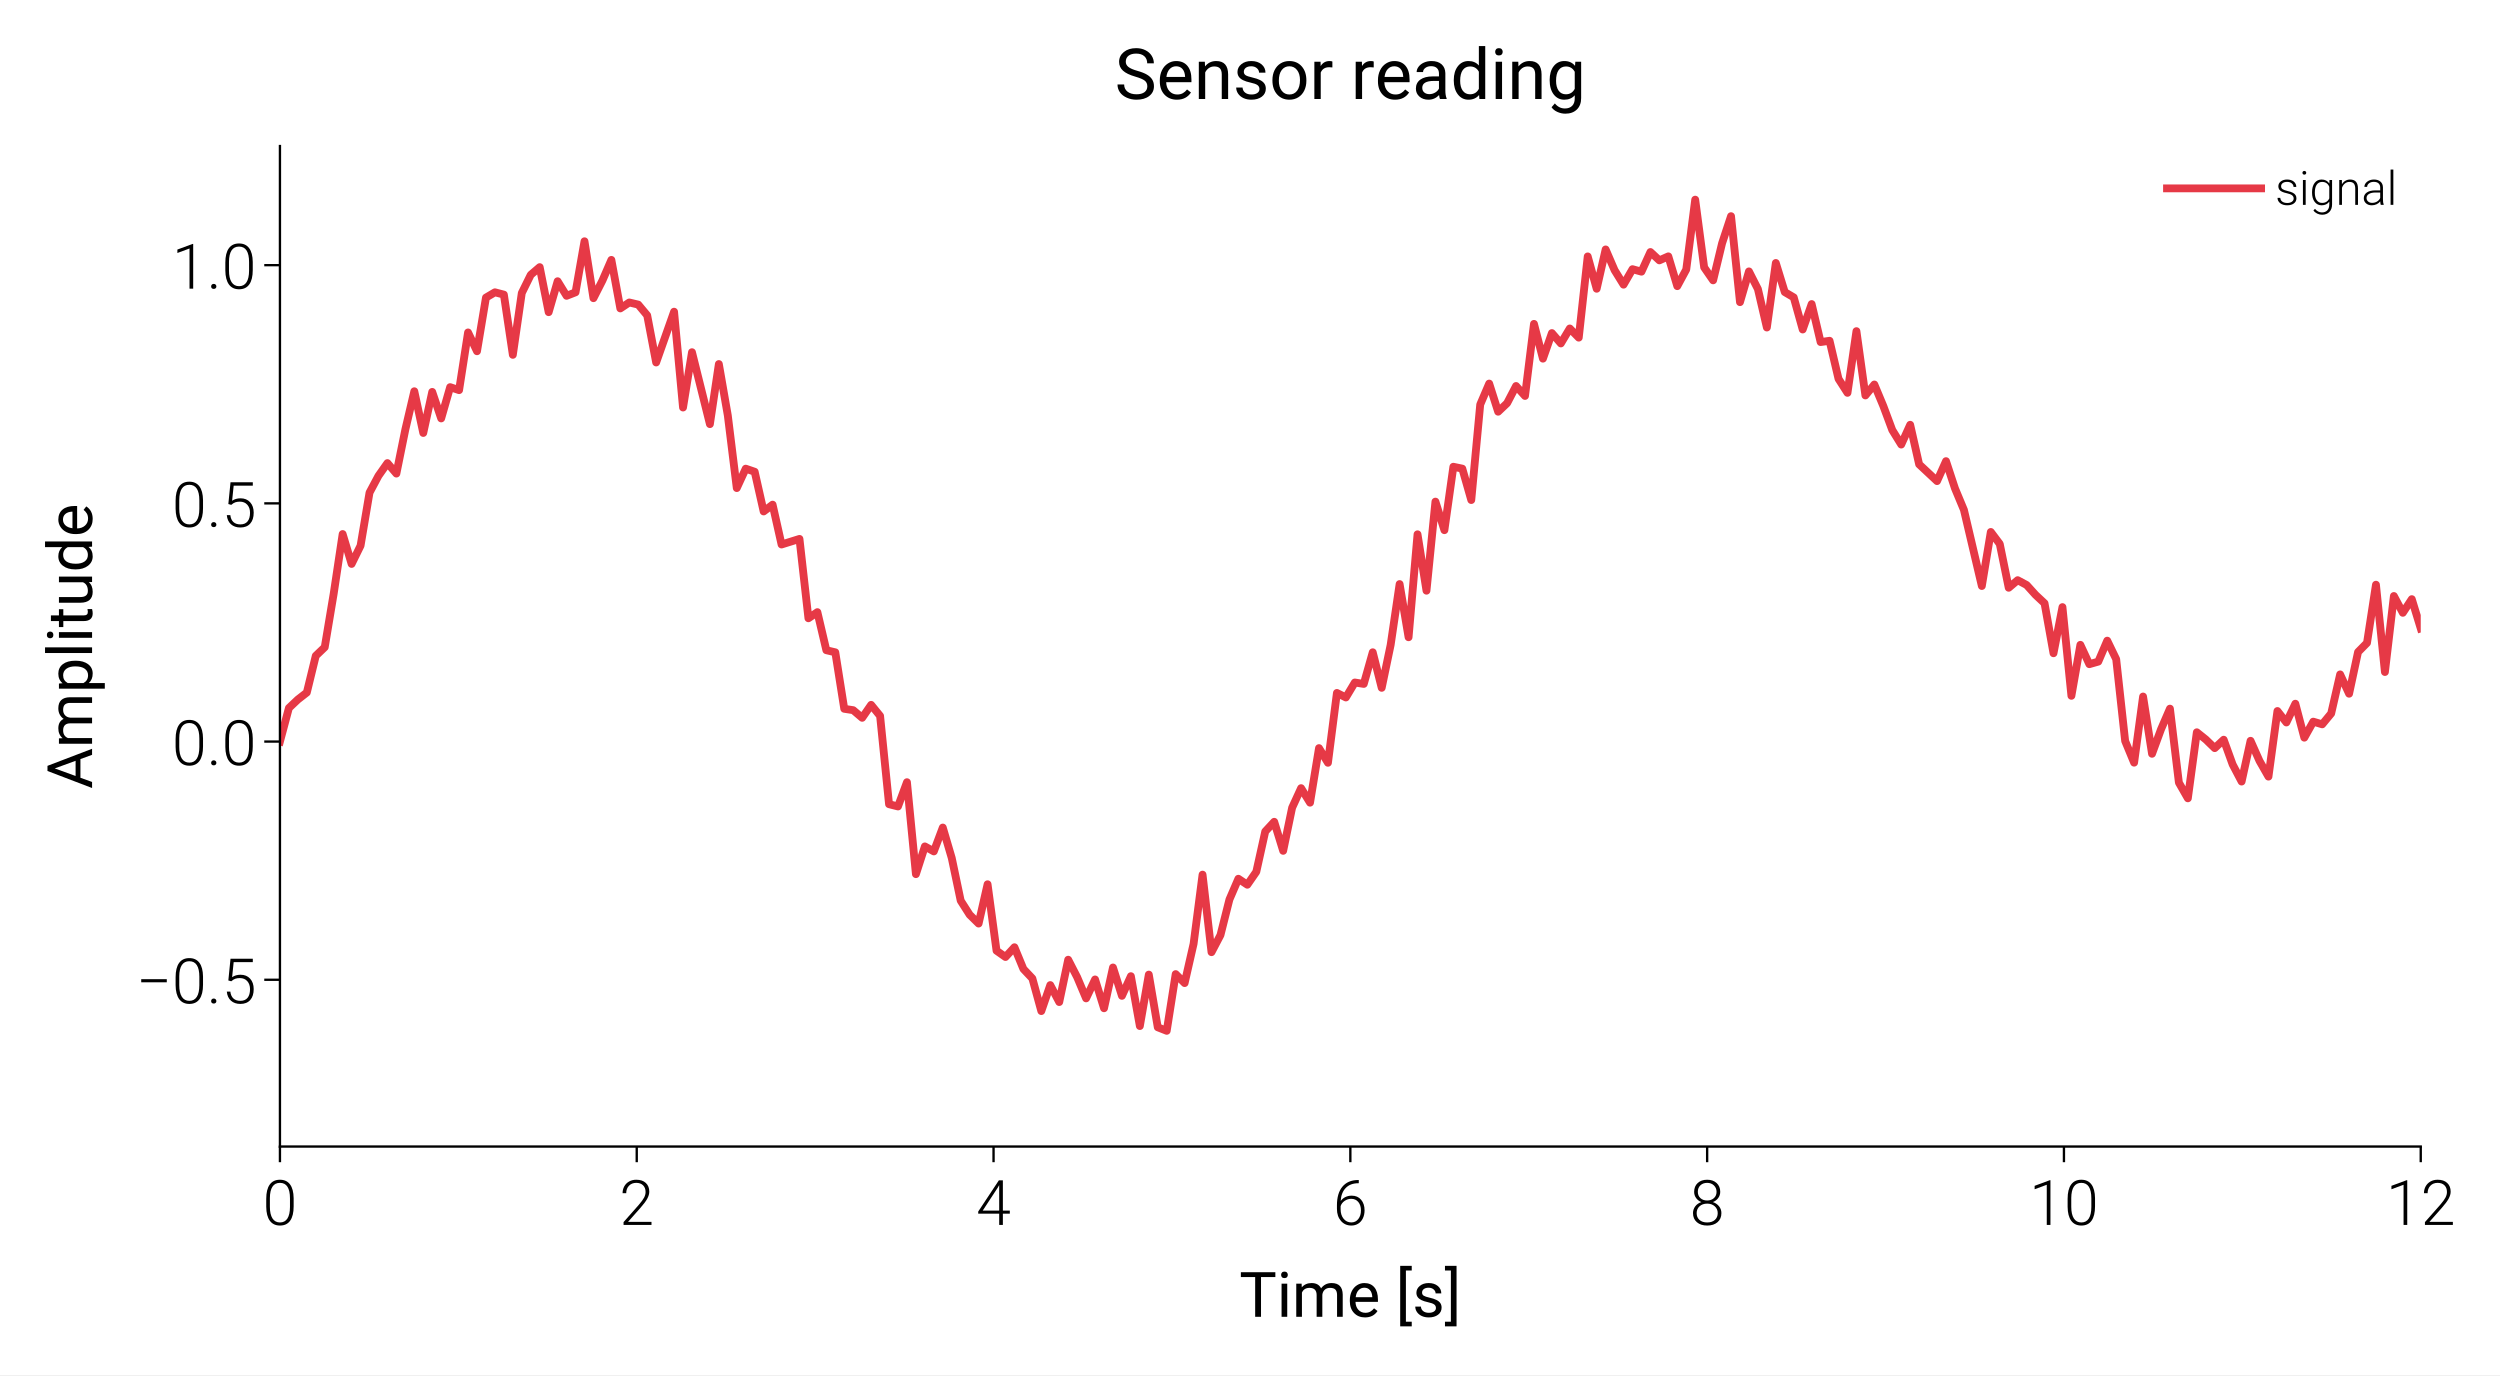
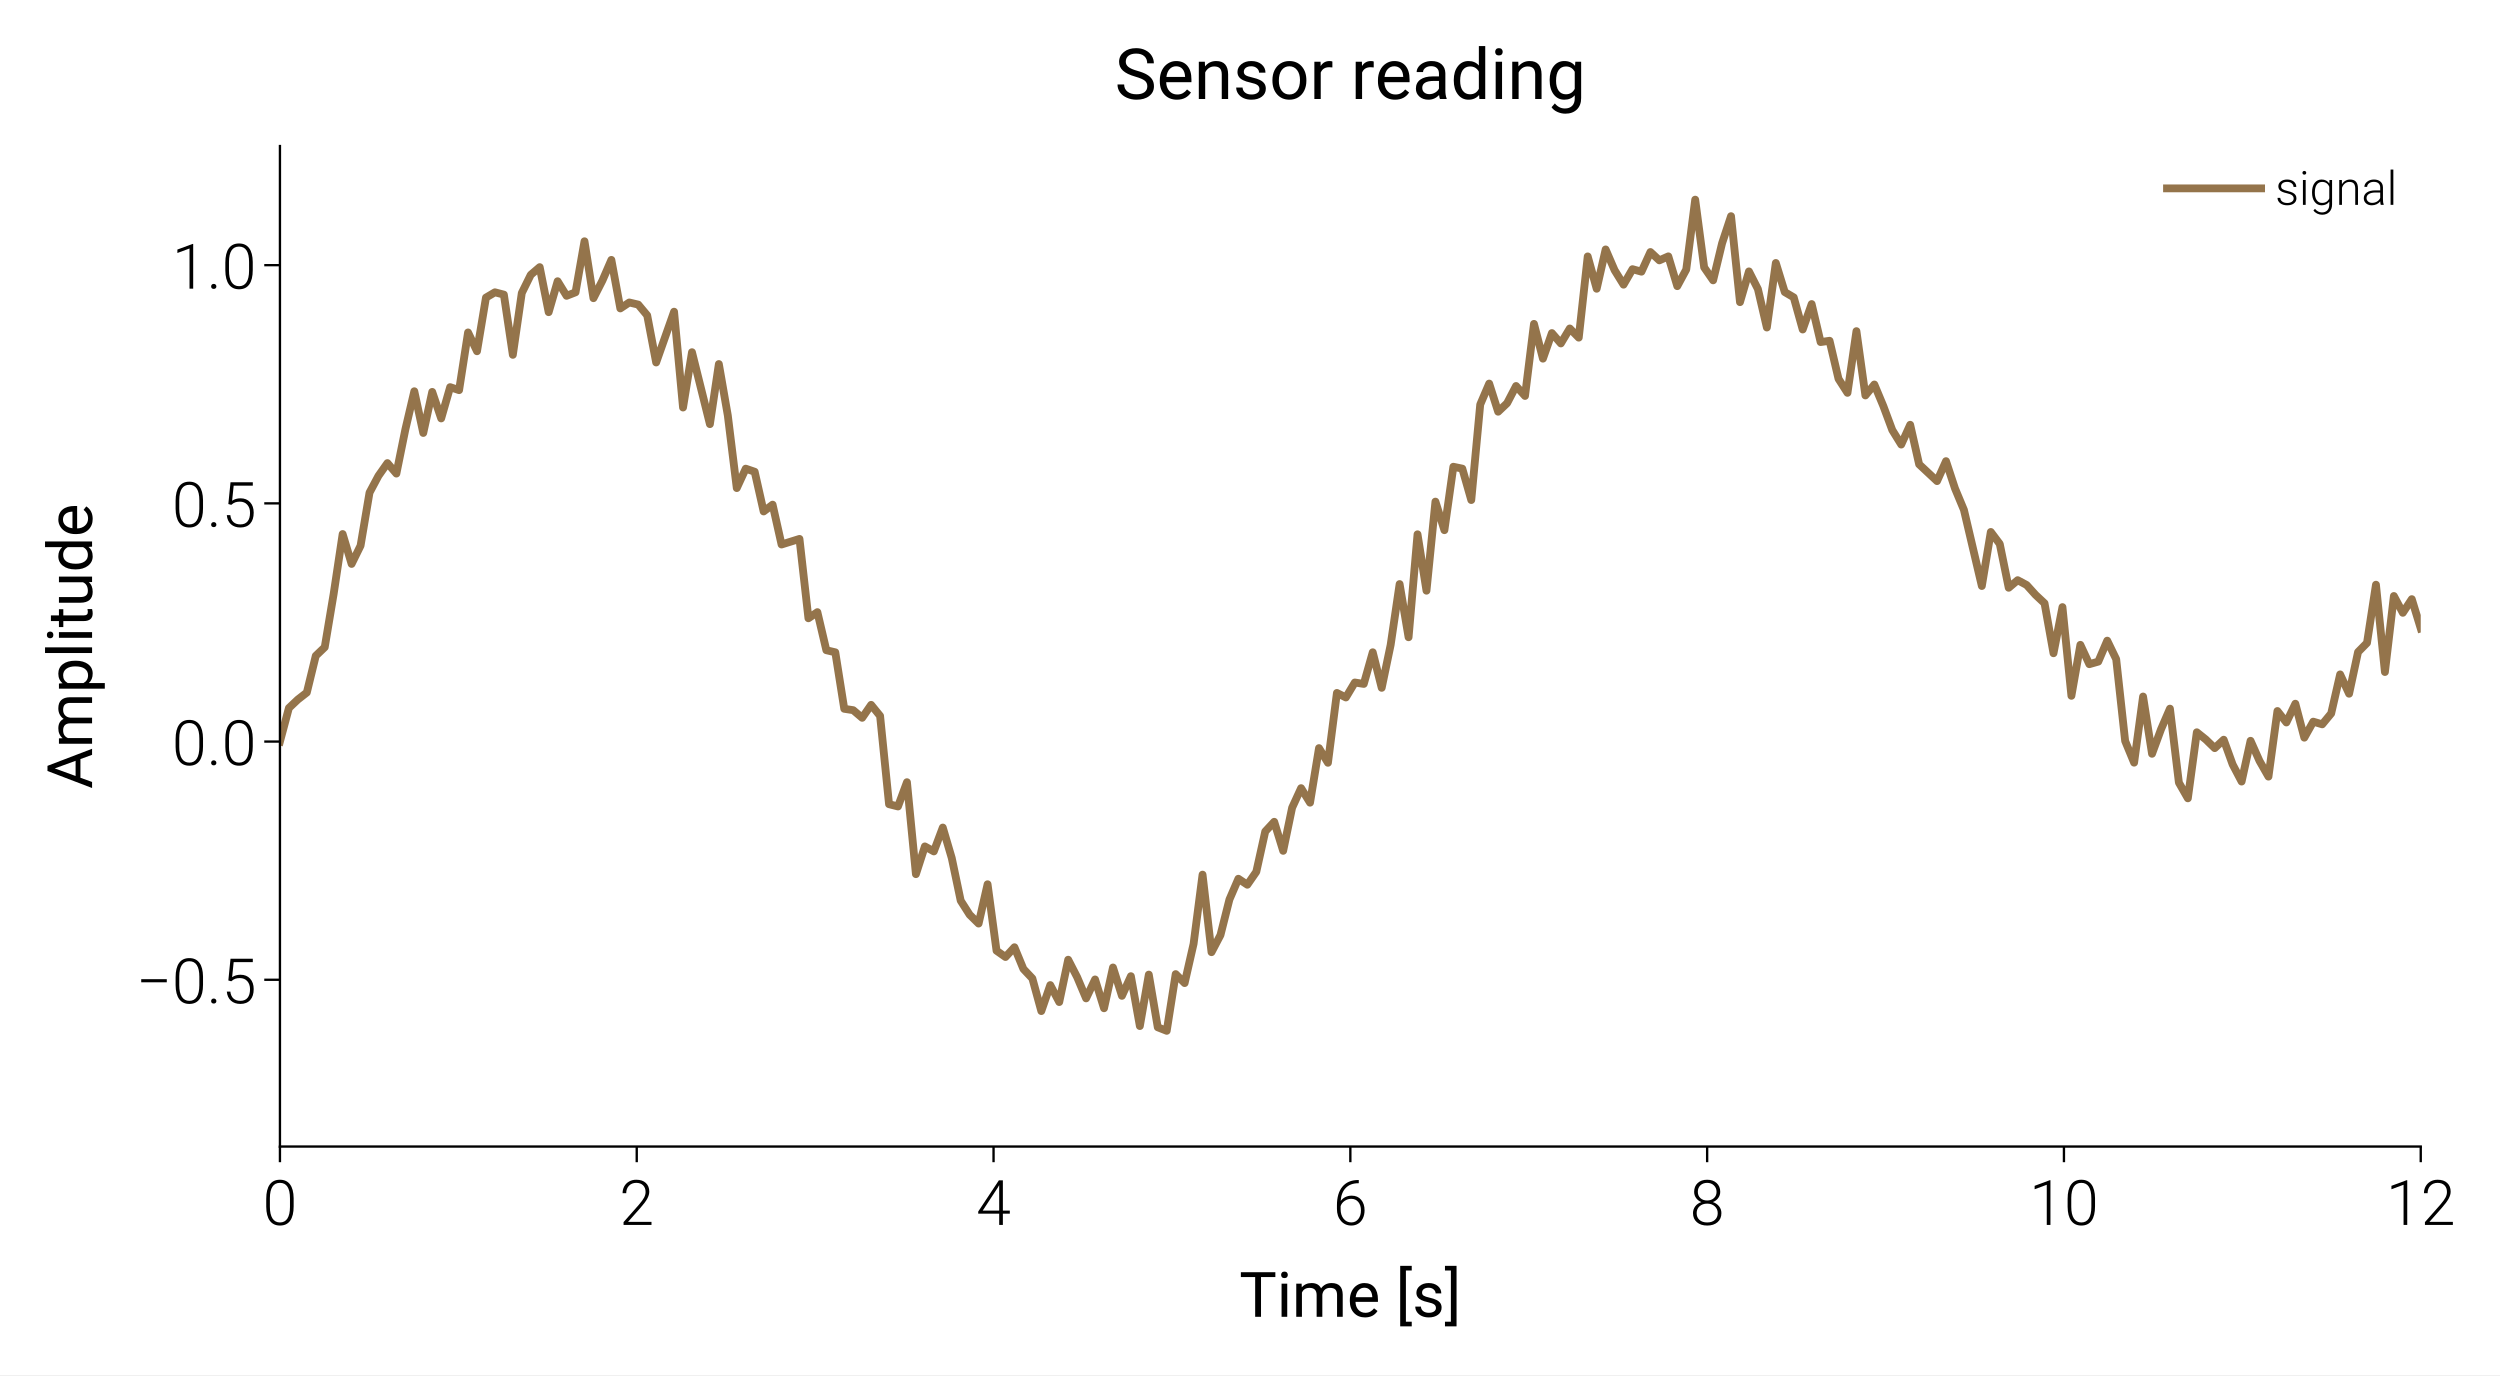
<svg xmlns="http://www.w3.org/2000/svg" xmlns:xlink="http://www.w3.org/1999/xlink" width="318.898pt" height="175.394pt" viewBox="0 0 318.898 175.394" version="1.1">
  <defs>
    <style type="text/css">*{stroke-linejoin: round; stroke-linecap: butt}</style>
  </defs>
  <g id="figure_1">
    <g id="patch_1">
      <path d="M 0 175.394  L 318.898 175.394  L 318.898 0  L 0 0  z " style="fill: #ffffff" />
    </g>
    <g id="axes_1">
      <g id="patch_2">
        <path d="M 35.709 146.252  L 308.788 146.252  L 308.788 18.629  L 35.709 18.629  z " style="fill: #ffffff" />
      </g>
      <g id="matplotlib.axis_1">
        <g id="xtick_1">
          <g id="line2d_1">
            <defs>
-               <path id="me53a6614b2" d="M 0 0  L 0 2  " style="stroke: #000000; stroke-width: 0.3" />
-             </defs>
-             <g>
-               <use xlink:href="#me53a6614b2" x="35.709" y="146.252" style="stroke: #000000; stroke-width: 0.3" />
+               <path id="m5784c0458e" d="M 0 0  L 0 2  " style="stroke: #000000; stroke-width: 0.3" />
+             </defs>
+             <g>
+               <use xlink:href="#m5784c0458e" x="35.709" y="146.252" style="stroke: #000000; stroke-width: 0.3" />
            </g>
          </g>
          <g id="text_1">
            <g transform="translate(33.49242 156.2519) scale(0.08 -0.08)">
              <defs>
                <path id="Roboto-Light-30" d="M 3172 1897  Q 3172 934 2819 435  Q 2466 -63 1778 -63  Q 1103 -63 743 426  Q 384 916 375 1850  L 375 2666  Q 375 3625 731 4119  Q 1088 4613 1772 4613  Q 2447 4613 2803 4136  Q 3159 3659 3172 2731  L 3172 1897  z M 2797 2713  Q 2797 3494 2542 3894  Q 2288 4294 1772 4294  Q 1266 4294 1009 3903  Q 753 3513 747 2750  L 747 1856  Q 747 1078 1011 665  Q 1275 253 1778 253  Q 2278 253 2536 656  Q 2794 1059 2797 1838  L 2797 2713  z " transform="scale(0.015625)" />
              </defs>
              <use xlink:href="#Roboto-Light-30" />
            </g>
          </g>
        </g>
        <g id="xtick_2">
          <g id="line2d_2">
            <g>
-               <use xlink:href="#me53a6614b2" x="81.222" y="146.252" style="stroke: #000000; stroke-width: 0.3" />
+               <use xlink:href="#m5784c0458e" x="81.222" y="146.252" style="stroke: #000000; stroke-width: 0.3" />
            </g>
          </g>
          <g id="text_2">
            <g transform="translate(79.00559 156.2519) scale(0.08 -0.08)">
              <defs>
                <path id="Roboto-Light-32" d="M 3278 0  L 428 0  L 428 288  L 1988 2056  Q 2375 2503 2525 2793  Q 2675 3084 2675 3359  Q 2675 3791 2422 4042  Q 2169 4294 1725 4294  Q 1266 4294 983 4000  Q 700 3706 700 3238  L 328 3238  Q 328 3622 501 3937  Q 675 4253 995 4433  Q 1316 4613 1725 4613  Q 2350 4613 2701 4284  Q 3053 3956 3053 3391  Q 3053 3072 2854 2694  Q 2656 2316 2156 1750  L 888 316  L 3278 316  L 3278 0  z " transform="scale(0.015625)" />
              </defs>
              <use xlink:href="#Roboto-Light-32" />
            </g>
          </g>
        </g>
        <g id="xtick_3">
          <g id="line2d_3">
            <g>
-               <use xlink:href="#me53a6614b2" x="126.736" y="146.252" style="stroke: #000000; stroke-width: 0.3" />
+               <use xlink:href="#m5784c0458e" x="126.736" y="146.252" style="stroke: #000000; stroke-width: 0.3" />
            </g>
          </g>
          <g id="text_3">
            <g transform="translate(124.5188 156.2519) scale(0.08 -0.08)">
              <defs>
                <path id="Roboto-Light-34" d="M 2725 1466  L 3434 1466  L 3434 1150  L 2725 1150  L 2725 0  L 2350 0  L 2350 1150  L 209 1150  L 209 1363  L 2316 4550  L 2725 4550  L 2725 1466  z M 669 1466  L 2350 1466  L 2350 4066  L 2184 3778  L 669 1466  z " transform="scale(0.015625)" />
              </defs>
              <use xlink:href="#Roboto-Light-34" />
            </g>
          </g>
        </g>
        <g id="xtick_4">
          <g id="line2d_4">
            <g>
-               <use xlink:href="#me53a6614b2" x="172.249" y="146.252" style="stroke: #000000; stroke-width: 0.3" />
+               <use xlink:href="#m5784c0458e" x="172.249" y="146.252" style="stroke: #000000; stroke-width: 0.3" />
            </g>
          </g>
          <g id="text_4">
            <g transform="translate(170.0319 156.2519) scale(0.08 -0.08)">
              <defs>
                <path id="Roboto-Light-36" d="M 2634 4584  L 2634 4256  L 2591 4256  Q 1775 4256 1306 3776  Q 838 3297 788 2444  Q 975 2703 1265 2845  Q 1556 2988 1916 2988  Q 2516 2988 2870 2573  Q 3225 2159 3225 1491  Q 3225 1047 3059 690  Q 2894 334 2584 135  Q 2275 -63 1878 -63  Q 1225 -63 815 410  Q 406 884 406 1634  L 406 2009  Q 406 3231 962 3901  Q 1519 4572 2541 4584  L 2634 4584  z M 1856 2666  Q 1500 2666 1192 2455  Q 884 2244 781 1919  L 781 1600  Q 781 1006 1086 631  Q 1391 256 1878 256  Q 2316 256 2586 603  Q 2856 950 2856 1478  Q 2856 2016 2586 2341  Q 2316 2666 1856 2666  z " transform="scale(0.015625)" />
              </defs>
              <use xlink:href="#Roboto-Light-36" />
            </g>
          </g>
        </g>
        <g id="xtick_5">
          <g id="line2d_5">
            <g>
-               <use xlink:href="#me53a6614b2" x="217.762" y="146.252" style="stroke: #000000; stroke-width: 0.3" />
+               <use xlink:href="#m5784c0458e" x="217.762" y="146.252" style="stroke: #000000; stroke-width: 0.3" />
            </g>
          </g>
          <g id="text_5">
            <g transform="translate(215.5451 156.2519) scale(0.08 -0.08)">
              <defs>
                <path id="Roboto-Light-38" d="M 3109 3378  Q 3109 3025 2903 2745  Q 2697 2466 2359 2334  Q 2753 2200 2990 1900  Q 3228 1600 3228 1206  Q 3228 622 2831 279  Q 2434 -63 1781 -63  Q 1122 -63 726 278  Q 331 619 331 1206  Q 331 1594 559 1897  Q 788 2200 1184 2334  Q 847 2466 647 2745  Q 447 3025 447 3378  Q 447 3944 811 4278  Q 1175 4613 1775 4613  Q 2375 4613 2742 4275  Q 3109 3938 3109 3378  z M 2853 1203  Q 2853 1628 2550 1901  Q 2247 2175 1775 2175  Q 1303 2175 1003 1906  Q 703 1638 703 1203  Q 703 769 993 511  Q 1284 253 1781 253  Q 2266 253 2559 509  Q 2853 766 2853 1203  z M 2734 3381  Q 2734 3772 2464 4033  Q 2194 4294 1775 4294  Q 1350 4294 1086 4042  Q 822 3791 822 3381  Q 822 2981 1086 2737  Q 1350 2494 1778 2494  Q 2200 2494 2467 2739  Q 2734 2984 2734 3381  z " transform="scale(0.015625)" />
              </defs>
              <use xlink:href="#Roboto-Light-38" />
            </g>
          </g>
        </g>
        <g id="xtick_6">
          <g id="line2d_6">
            <g>
-               <use xlink:href="#me53a6614b2" x="263.275" y="146.252" style="stroke: #000000; stroke-width: 0.3" />
+               <use xlink:href="#m5784c0458e" x="263.275" y="146.252" style="stroke: #000000; stroke-width: 0.3" />
            </g>
          </g>
          <g id="text_6">
            <g transform="translate(258.8414 156.2519) scale(0.08 -0.08)">
              <defs>
                <path id="Roboto-Light-31" d="M 2169 0  L 1794 0  L 1794 4100  L 556 3641  L 556 3991  L 2106 4566  L 2169 4566  L 2169 0  z " transform="scale(0.015625)" />
              </defs>
              <use xlink:href="#Roboto-Light-31" />
              <use xlink:href="#Roboto-Light-30" transform="translate(55.41992 0)" />
            </g>
          </g>
        </g>
        <g id="xtick_7">
          <g id="line2d_7">
            <g>
-               <use xlink:href="#me53a6614b2" x="308.788" y="146.252" style="stroke: #000000; stroke-width: 0.3" />
+               <use xlink:href="#m5784c0458e" x="308.788" y="146.252" style="stroke: #000000; stroke-width: 0.3" />
            </g>
          </g>
          <g id="text_7">
            <g transform="translate(304.3546 156.2519) scale(0.08 -0.08)">
              <use xlink:href="#Roboto-Light-31" />
              <use xlink:href="#Roboto-Light-32" transform="translate(55.41992 0)" />
            </g>
          </g>
        </g>
        <g id="text_8">
          <g transform="translate(158.0926 167.9707) scale(0.08 -0.08)">
            <defs>
              <path id="Roboto-Regular-54" d="M 3672 4056  L 2209 4056  L 2209 0  L 1613 0  L 1613 4056  L 153 4056  L 153 4550  L 3672 4550  L 3672 4056  z " transform="scale(0.015625)" />
              <path id="Roboto-Regular-69" d="M 1066 0  L 488 0  L 488 3381  L 1066 3381  L 1066 0  z M 441 4278  Q 441 4419 527 4516  Q 613 4613 781 4613  Q 950 4613 1037 4516  Q 1125 4419 1125 4278  Q 1125 4138 1037 4044  Q 950 3950 781 3950  Q 613 3950 527 4044  Q 441 4138 441 4278  z " transform="scale(0.015625)" />
              <path id="Roboto-Regular-6d" d="M 981 3381  L 997 3006  Q 1369 3444 2000 3444  Q 2709 3444 2966 2900  Q 3134 3144 3404 3294  Q 3675 3444 4044 3444  Q 5156 3444 5175 2266  L 5175 0  L 4597 0  L 4597 2231  Q 4597 2594 4431 2773  Q 4266 2953 3875 2953  Q 3553 2953 3340 2761  Q 3128 2569 3094 2244  L 3094 0  L 2513 0  L 2513 2216  Q 2513 2953 1791 2953  Q 1222 2953 1013 2469  L 1013 0  L 434 0  L 434 3381  L 981 3381  z " transform="scale(0.015625)" />
              <path id="Roboto-Regular-65" d="M 1841 -63  Q 1153 -63 722 389  Q 291 841 291 1597  L 291 1703  Q 291 2206 483 2601  Q 675 2997 1020 3220  Q 1366 3444 1769 3444  Q 2428 3444 2793 3009  Q 3159 2575 3159 1766  L 3159 1525  L 869 1525  Q 881 1025 1161 717  Q 1441 409 1872 409  Q 2178 409 2390 534  Q 2603 659 2763 866  L 3116 591  Q 2691 -63 1841 -63  z M 1769 2969  Q 1419 2969 1181 2714  Q 944 2459 888 2000  L 2581 2000  L 2581 2044  Q 2556 2484 2343 2726  Q 2131 2969 1769 2969  z " transform="scale(0.015625)" />
              <path id="Roboto-Regular-20" transform="scale(0.015625)" />
              <path id="Roboto-Regular-5b" d="M 1634 4725  L 1038 4725  L 1038 -500  L 1634 -500  L 1634 -975  L 456 -975  L 456 5200  L 1634 5200  L 1634 4725  z " transform="scale(0.015625)" />
              <path id="Roboto-Regular-73" d="M 2406 897  Q 2406 1131 2229 1261  Q 2053 1391 1614 1484  Q 1175 1578 917 1709  Q 659 1841 536 2022  Q 413 2203 413 2453  Q 413 2869 764 3156  Q 1116 3444 1663 3444  Q 2238 3444 2595 3147  Q 2953 2850 2953 2388  L 2372 2388  Q 2372 2625 2170 2797  Q 1969 2969 1663 2969  Q 1347 2969 1169 2831  Q 991 2694 991 2472  Q 991 2263 1156 2156  Q 1322 2050 1755 1953  Q 2188 1856 2456 1722  Q 2725 1588 2854 1398  Q 2984 1209 2984 938  Q 2984 484 2621 210  Q 2259 -63 1681 -63  Q 1275 -63 962 81  Q 650 225 473 483  Q 297 741 297 1041  L 875 1041  Q 891 750 1108 579  Q 1325 409 1681 409  Q 2009 409 2207 542  Q 2406 675 2406 897  z " transform="scale(0.015625)" />
              <path id="Roboto-Regular-5d" d="M 28 5200  L 1209 5200  L 1209 -975  L 28 -975  L 28 -500  L 631 -500  L 631 4725  L 28 4725  L 28 5200  z " transform="scale(0.015625)" />
            </defs>
            <use xlink:href="#Roboto-Regular-54" />
            <use xlink:href="#Roboto-Regular-69" transform="translate(59.66797 0)" />
            <use xlink:href="#Roboto-Regular-6d" transform="translate(83.93555 0)" />
            <use xlink:href="#Roboto-Regular-65" transform="translate(171.582 0)" />
            <use xlink:href="#Roboto-Regular-20" transform="translate(224.5605 0)" />
            <use xlink:href="#Roboto-Regular-5b" transform="translate(249.3164 0)" />
            <use xlink:href="#Roboto-Regular-73" transform="translate(275.8301 0)" />
            <use xlink:href="#Roboto-Regular-5d" transform="translate(327.3926 0)" />
          </g>
        </g>
      </g>
      <g id="matplotlib.axis_2">
        <g id="ytick_1">
          <g id="line2d_8">
            <defs>
-               <path id="m904aa512b8" d="M 0 0  L -2 0  " style="stroke: #000000; stroke-width: 0.3" />
-             </defs>
-             <g>
-               <use xlink:href="#m904aa512b8" x="35.709" y="124.981" style="stroke: #000000; stroke-width: 0.3" />
+               <path id="me6f16e4cb8" d="M 0 0  L -2 0  " style="stroke: #000000; stroke-width: 0.3" />
+             </defs>
+             <g>
+               <use xlink:href="#me6f16e4cb8" x="35.709" y="124.981" style="stroke: #000000; stroke-width: 0.3" />
            </g>
          </g>
          <g id="text_9">
            <g transform="translate(17.36929 127.9815) scale(0.08 -0.08)">
              <defs>
                <path id="Roboto-Light-2212" d="M 3125 2144  L 516 2144  L 516 2463  L 3125 2463  L 3125 2144  z " transform="scale(0.015625)" />
                <path id="Roboto-Light-2e" d="M 453 225  Q 453 334 523 411  Q 594 488 719 488  Q 844 488 916 411  Q 988 334 988 225  Q 988 116 916 45  Q 844 -25 719 -25  Q 594 -25 523 45  Q 453 116 453 225  z " transform="scale(0.015625)" />
                <path id="Roboto-Light-35" d="M 681 2331  L 903 4550  L 3178 4550  L 3178 4203  L 1225 4203  L 1066 2666  Q 1431 2916 1922 2916  Q 2538 2916 2903 2516  Q 3269 2116 3269 1450  Q 3269 731 2912 334  Q 2556 -63 1909 -63  Q 1316 -63 947 268  Q 578 600 525 1197  L 884 1197  Q 938 731 1200 492  Q 1463 253 1909 253  Q 2397 253 2645 562  Q 2894 872 2894 1444  Q 2894 1944 2616 2259  Q 2338 2575 1856 2575  Q 1591 2575 1394 2508  Q 1197 2441 978 2247  L 681 2331  z " transform="scale(0.015625)" />
              </defs>
              <use xlink:href="#Roboto-Light-2212" />
              <use xlink:href="#Roboto-Light-30" transform="translate(57.03125 0)" />
              <use xlink:href="#Roboto-Light-2e" transform="translate(112.4512 0)" />
              <use xlink:href="#Roboto-Light-35" transform="translate(136.3281 0)" />
            </g>
          </g>
        </g>
        <g id="ytick_2">
          <g id="line2d_9">
            <g>
-               <use xlink:href="#m904aa512b8" x="35.709" y="94.595" style="stroke: #000000; stroke-width: 0.3" />
+               <use xlink:href="#me6f16e4cb8" x="35.709" y="94.595" style="stroke: #000000; stroke-width: 0.3" />
            </g>
          </g>
          <g id="text_10">
            <g transform="translate(21.93179 97.59513) scale(0.08 -0.08)">
              <use xlink:href="#Roboto-Light-30" />
              <use xlink:href="#Roboto-Light-2e" transform="translate(55.41992 0)" />
              <use xlink:href="#Roboto-Light-30" transform="translate(79.29688 0)" />
            </g>
          </g>
        </g>
        <g id="ytick_3">
          <g id="line2d_10">
            <g>
-               <use xlink:href="#m904aa512b8" x="35.709" y="64.209" style="stroke: #000000; stroke-width: 0.3" />
+               <use xlink:href="#me6f16e4cb8" x="35.709" y="64.209" style="stroke: #000000; stroke-width: 0.3" />
            </g>
          </g>
          <g id="text_11">
            <g transform="translate(21.93179 67.2088) scale(0.08 -0.08)">
              <use xlink:href="#Roboto-Light-30" />
              <use xlink:href="#Roboto-Light-2e" transform="translate(55.41992 0)" />
              <use xlink:href="#Roboto-Light-35" transform="translate(79.29688 0)" />
            </g>
          </g>
        </g>
        <g id="ytick_4">
          <g id="line2d_11">
            <g>
-               <use xlink:href="#m904aa512b8" x="35.709" y="33.822" style="stroke: #000000; stroke-width: 0.3" />
+               <use xlink:href="#me6f16e4cb8" x="35.709" y="33.822" style="stroke: #000000; stroke-width: 0.3" />
            </g>
          </g>
          <g id="text_12">
            <g transform="translate(21.93179 36.82246) scale(0.08 -0.08)">
              <use xlink:href="#Roboto-Light-31" />
              <use xlink:href="#Roboto-Light-2e" transform="translate(55.41992 0)" />
              <use xlink:href="#Roboto-Light-30" transform="translate(79.29688 0)" />
            </g>
          </g>
        </g>
        <g id="text_13">
          <g transform="translate(11.74429 100.6281) rotate(-90) scale(0.08 -0.08)">
            <defs>
              <path id="Roboto-Regular-41" d="M 3041 1188  L 1134 1188  L 706 0  L 88 0  L 1825 4550  L 2350 4550  L 4091 0  L 3475 0  L 3041 1188  z M 1316 1681  L 2863 1681  L 2088 3809  L 1316 1681  z " transform="scale(0.015625)" />
              <path id="Roboto-Regular-70" d="M 3294 1653  Q 3294 881 2941 409  Q 2588 -63 1984 -63  Q 1369 -63 1016 328  L 1016 -1300  L 438 -1300  L 438 3381  L 966 3381  L 994 3006  Q 1347 3444 1975 3444  Q 2584 3444 2939 2984  Q 3294 2525 3294 1706  L 3294 1653  z M 2716 1719  Q 2716 2291 2472 2622  Q 2228 2953 1803 2953  Q 1278 2953 1016 2488  L 1016 872  Q 1275 409 1809 409  Q 2225 409 2470 739  Q 2716 1069 2716 1719  z " transform="scale(0.015625)" />
              <path id="Roboto-Regular-6c" d="M 1066 0  L 488 0  L 488 4800  L 1066 4800  L 1066 0  z " transform="scale(0.015625)" />
              <path id="Roboto-Regular-74" d="M 1222 4200  L 1222 3381  L 1853 3381  L 1853 2934  L 1222 2934  L 1222 838  Q 1222 634 1306 532  Q 1391 431 1594 431  Q 1694 431 1869 469  L 1869 0  Q 1641 -63 1425 -63  Q 1038 -63 841 171  Q 644 406 644 838  L 644 2934  L 28 2934  L 28 3381  L 644 3381  L 644 4200  L 1222 4200  z " transform="scale(0.015625)" />
              <path id="Roboto-Regular-75" d="M 2525 334  Q 2188 -63 1534 -63  Q 994 -63 711 251  Q 428 566 425 1181  L 425 3381  L 1003 3381  L 1003 1197  Q 1003 428 1628 428  Q 2291 428 2509 922  L 2509 3381  L 3088 3381  L 3088 0  L 2538 0  L 2525 334  z " transform="scale(0.015625)" />
              <path id="Roboto-Regular-64" d="M 297 1719  Q 297 2497 665 2970  Q 1034 3444 1631 3444  Q 2225 3444 2572 3038  L 2572 4800  L 3150 4800  L 3150 0  L 2619 0  L 2591 363  Q 2244 -63 1625 -63  Q 1038 -63 667 418  Q 297 900 297 1675  L 297 1719  z M 875 1653  Q 875 1078 1112 753  Q 1350 428 1769 428  Q 2319 428 2572 922  L 2572 2475  Q 2313 2953 1775 2953  Q 1350 2953 1112 2625  Q 875 2297 875 1653  z " transform="scale(0.015625)" />
            </defs>
            <use xlink:href="#Roboto-Regular-41" />
            <use xlink:href="#Roboto-Regular-6d" transform="translate(65.23438 0)" />
            <use xlink:href="#Roboto-Regular-70" transform="translate(152.8809 0)" />
            <use xlink:href="#Roboto-Regular-6c" transform="translate(208.9844 0)" />
            <use xlink:href="#Roboto-Regular-69" transform="translate(233.252 0)" />
            <use xlink:href="#Roboto-Regular-74" transform="translate(257.5195 0)" />
            <use xlink:href="#Roboto-Regular-75" transform="translate(290.1855 0)" />
            <use xlink:href="#Roboto-Regular-64" transform="translate(345.3125 0)" />
            <use xlink:href="#Roboto-Regular-65" transform="translate(401.709 0)" />
          </g>
        </g>
      </g>
      <g id="line2d_12">
-         <path d="M 35.709 94.591  L 36.852 90.312  L 37.994 89.231  L 39.137 88.341  L 40.28 83.654  L 41.422 82.56  L 42.565 75.727  L 43.707 68.122  L 44.85 71.934  L 45.993 69.605  L 47.135 62.84  L 48.278 60.695  L 49.42 59.073  L 50.563 60.409  L 51.706 54.784  L 52.848 49.91  L 53.991 55.228  L 55.133 49.992  L 56.276 53.373  L 57.419 49.384  L 58.561 49.766  L 59.704 42.407  L 60.846 44.804  L 61.989 37.961  L 63.131 37.285  L 64.274 37.582  L 65.417 45.262  L 66.559 37.376  L 67.702 35.056  L 68.844 34.076  L 69.987 39.82  L 71.13 35.875  L 72.272 37.734  L 73.415 37.287  L 74.557 30.778  L 75.7 38.036  L 76.843 35.788  L 77.985 33.153  L 79.128 39.342  L 80.27 38.583  L 81.413 38.854  L 82.555 40.224  L 83.698 46.236  L 85.983 39.761  L 87.126 51.982  L 88.268 44.927  L 90.554 54.101  L 91.696 46.438  L 92.839 52.996  L 93.981 62.258  L 95.124 59.783  L 96.267 60.176  L 97.409 65.239  L 98.552 64.374  L 99.694 69.455  L 101.98 68.743  L 103.122 78.866  L 104.265 78.085  L 105.407 82.941  L 106.55 83.209  L 107.692 90.413  L 108.835 90.59  L 109.978 91.563  L 111.12 89.912  L 112.263 91.318  L 113.405 102.583  L 114.548 102.871  L 115.691 99.777  L 116.833 111.505  L 117.976 107.968  L 119.118 108.604  L 120.261 105.562  L 121.404 109.448  L 122.546 114.889  L 123.689 116.685  L 124.831 117.807  L 125.974 112.797  L 127.117 121.271  L 128.259 122.074  L 129.402 120.831  L 130.544 123.6  L 131.687 124.81  L 132.829 128.972  L 133.972 125.657  L 135.115 127.821  L 136.257 122.422  L 137.4 124.646  L 138.542 127.349  L 139.685 124.939  L 140.828 128.612  L 141.97 123.413  L 143.113 127.028  L 144.255 124.522  L 145.398 130.882  L 146.541 124.321  L 147.683 131.039  L 148.826 131.491  L 149.968 124.257  L 151.111 125.4  L 152.253 120.389  L 153.396 111.569  L 154.539 121.458  L 155.681 119.278  L 156.824 114.741  L 157.966 112.094  L 159.109 112.855  L 160.252 111.205  L 161.394 106.062  L 162.537 104.829  L 163.679 108.531  L 164.822 103.029  L 165.965 100.537  L 167.107 102.388  L 168.25 95.429  L 169.392 97.3  L 170.535 88.391  L 171.678 88.968  L 172.82 87.06  L 173.963 87.239  L 175.105 83.204  L 176.248 87.739  L 177.39 82.263  L 178.533 74.503  L 179.676 81.287  L 180.818 68.156  L 181.961 75.348  L 183.103 63.987  L 184.246 67.628  L 185.389 59.539  L 186.531 59.779  L 187.674 63.784  L 188.816 51.6  L 189.959 48.929  L 191.102 52.517  L 192.244 51.431  L 193.387 49.238  L 194.529 50.506  L 195.672 41.315  L 196.815 45.749  L 197.957 42.487  L 199.1 43.808  L 200.242 41.9  L 201.385 43.068  L 202.527 32.709  L 203.67 36.832  L 204.813 31.82  L 205.955 34.463  L 207.098 36.311  L 208.24 34.337  L 209.383 34.654  L 210.526 32.148  L 211.668 33.211  L 212.811 32.702  L 213.953 36.5  L 215.096 34.38  L 216.239 25.469  L 217.381 34.107  L 218.524 35.759  L 219.666 31.035  L 220.809 27.576  L 221.951 38.541  L 223.094 34.621  L 224.237 36.871  L 225.379 41.777  L 226.522 33.546  L 227.664 37.258  L 228.807 37.933  L 229.95 42.029  L 231.092 38.786  L 232.235 43.633  L 233.377 43.47  L 234.52 48.327  L 235.663 50.11  L 236.805 42.242  L 237.948 50.441  L 239.09 49.047  L 240.233 51.787  L 241.376 54.855  L 242.518 56.707  L 243.661 54.186  L 244.803 59.23  L 247.088 61.368  L 248.231 58.825  L 249.374 62.298  L 250.516 65.041  L 252.801 74.75  L 253.944 67.858  L 255.087 69.381  L 256.229 74.974  L 257.372 74.008  L 258.514 74.62  L 259.657 75.884  L 260.8 76.955  L 261.942 83.328  L 263.085 77.443  L 264.227 88.757  L 265.37 82.255  L 266.513 84.721  L 267.655 84.396  L 268.798 81.723  L 269.94 84.085  L 271.083 94.525  L 272.225 97.284  L 273.368 88.849  L 274.511 96.152  L 275.653 93.04  L 276.796 90.396  L 277.938 99.833  L 279.081 101.832  L 280.224 93.409  L 281.366 94.324  L 282.509 95.43  L 283.651 94.358  L 284.794 97.516  L 285.937 99.694  L 287.079 94.496  L 288.222 97.063  L 289.364 99.063  L 290.507 90.697  L 291.649 92.157  L 292.792 89.766  L 293.935 94.096  L 295.077 92.055  L 296.22 92.394  L 297.362 91.011  L 298.505 86.026  L 299.648 88.49  L 300.79 83.173  L 301.933 82.01  L 303.075 74.587  L 304.218 85.721  L 305.361 76.027  L 306.503 78.168  L 307.646 76.428  L 308.788 80.16  L 308.788 80.16  " clip-path="url(#p8968ac88b6)" style="fill: none; stroke: #e63946; stroke-linecap: square" />
+         <path d="M 35.709 94.591  L 36.852 90.312  L 37.994 89.231  L 39.137 88.341  L 40.28 83.654  L 41.422 82.56  L 42.565 75.727  L 43.707 68.122  L 44.85 71.934  L 45.993 69.605  L 47.135 62.84  L 48.278 60.695  L 49.42 59.073  L 50.563 60.409  L 51.706 54.784  L 52.848 49.91  L 53.991 55.228  L 55.133 49.992  L 56.276 53.373  L 57.419 49.384  L 58.561 49.766  L 59.704 42.407  L 60.846 44.804  L 61.989 37.961  L 63.131 37.285  L 64.274 37.582  L 65.417 45.262  L 66.559 37.376  L 67.702 35.056  L 68.844 34.076  L 69.987 39.82  L 71.13 35.875  L 72.272 37.734  L 73.415 37.287  L 74.557 30.778  L 75.7 38.036  L 76.843 35.788  L 77.985 33.153  L 79.128 39.342  L 80.27 38.583  L 81.413 38.854  L 82.555 40.224  L 83.698 46.236  L 85.983 39.761  L 87.126 51.982  L 88.268 44.927  L 90.554 54.101  L 91.696 46.438  L 92.839 52.996  L 93.981 62.258  L 95.124 59.783  L 96.267 60.176  L 97.409 65.239  L 98.552 64.374  L 99.694 69.455  L 101.98 68.743  L 103.122 78.866  L 104.265 78.085  L 105.407 82.941  L 106.55 83.209  L 107.692 90.413  L 108.835 90.59  L 109.978 91.563  L 111.12 89.912  L 112.263 91.318  L 113.405 102.583  L 114.548 102.871  L 115.691 99.777  L 116.833 111.505  L 117.976 107.968  L 119.118 108.604  L 120.261 105.562  L 121.404 109.448  L 122.546 114.889  L 123.689 116.685  L 124.831 117.807  L 125.974 112.797  L 127.117 121.271  L 128.259 122.074  L 129.402 120.831  L 130.544 123.6  L 131.687 124.81  L 132.829 128.972  L 133.972 125.657  L 135.115 127.821  L 136.257 122.422  L 137.4 124.646  L 138.542 127.349  L 139.685 124.939  L 140.828 128.612  L 141.97 123.413  L 143.113 127.028  L 144.255 124.522  L 145.398 130.882  L 146.541 124.321  L 147.683 131.039  L 148.826 131.491  L 149.968 124.257  L 151.111 125.4  L 152.253 120.389  L 153.396 111.569  L 154.539 121.458  L 155.681 119.278  L 156.824 114.741  L 157.966 112.094  L 159.109 112.855  L 160.252 111.205  L 161.394 106.062  L 162.537 104.829  L 163.679 108.531  L 164.822 103.029  L 165.965 100.537  L 167.107 102.388  L 168.25 95.429  L 169.392 97.3  L 170.535 88.391  L 171.678 88.968  L 172.82 87.06  L 173.963 87.239  L 175.105 83.204  L 176.248 87.739  L 177.39 82.263  L 178.533 74.503  L 179.676 81.287  L 180.818 68.156  L 181.961 75.348  L 183.103 63.987  L 184.246 67.628  L 185.389 59.539  L 186.531 59.779  L 187.674 63.784  L 188.816 51.6  L 189.959 48.929  L 191.102 52.517  L 192.244 51.431  L 193.387 49.238  L 194.529 50.506  L 195.672 41.315  L 196.815 45.749  L 197.957 42.487  L 199.1 43.808  L 200.242 41.9  L 201.385 43.068  L 202.527 32.709  L 203.67 36.832  L 204.813 31.82  L 205.955 34.463  L 207.098 36.311  L 208.24 34.337  L 209.383 34.654  L 210.526 32.148  L 211.668 33.211  L 212.811 32.702  L 213.953 36.5  L 215.096 34.38  L 216.239 25.469  L 217.381 34.107  L 218.524 35.759  L 219.666 31.035  L 220.809 27.576  L 221.951 38.541  L 223.094 34.621  L 224.237 36.871  L 225.379 41.777  L 226.522 33.546  L 227.664 37.258  L 228.807 37.933  L 229.95 42.029  L 231.092 38.786  L 232.235 43.633  L 233.377 43.47  L 234.52 48.327  L 235.663 50.11  L 236.805 42.242  L 237.948 50.441  L 239.09 49.047  L 240.233 51.787  L 241.376 54.855  L 242.518 56.707  L 243.661 54.186  L 244.803 59.23  L 247.088 61.368  L 248.231 58.825  L 249.374 62.298  L 250.516 65.041  L 252.801 74.75  L 253.944 67.858  L 255.087 69.381  L 256.229 74.974  L 257.372 74.008  L 258.514 74.62  L 259.657 75.884  L 260.8 76.955  L 261.942 83.328  L 263.085 77.443  L 264.227 88.757  L 265.37 82.255  L 266.513 84.721  L 267.655 84.396  L 268.798 81.723  L 269.94 84.085  L 271.083 94.525  L 272.225 97.284  L 273.368 88.849  L 274.511 96.152  L 275.653 93.04  L 276.796 90.396  L 277.938 99.833  L 279.081 101.832  L 280.224 93.409  L 281.366 94.324  L 282.509 95.43  L 283.651 94.358  L 284.794 97.516  L 285.937 99.694  L 287.079 94.496  L 288.222 97.063  L 289.364 99.063  L 290.507 90.697  L 291.649 92.157  L 292.792 89.766  L 293.935 94.096  L 295.077 92.055  L 296.22 92.394  L 297.362 91.011  L 298.505 86.026  L 299.648 88.49  L 300.79 83.173  L 301.933 82.01  L 303.075 74.587  L 304.218 85.721  L 305.361 76.027  L 306.503 78.168  L 307.646 76.428  L 308.788 80.16  L 308.788 80.16  " clip-path="url(#pda60062da3)" style="fill: none; stroke: #94744b; stroke-linecap: square" />
      </g>
      <g id="patch_3">
        <path d="M 35.709 146.252  L 35.709 18.629  " style="fill: none; stroke: #000000; stroke-width: 0.3; stroke-linejoin: miter; stroke-linecap: square" />
      </g>
      <g id="patch_4">
        <path d="M 35.709 146.252  L 308.788 146.252  " style="fill: none; stroke: #000000; stroke-width: 0.3; stroke-linejoin: miter; stroke-linecap: square" />
      </g>
      <g id="text_14">
        <g transform="translate(142.1966 12.62929) scale(0.09 -0.09)">
          <defs>
            <path id="Roboto-Regular-53" d="M 1869 2028  Q 1097 2250 745 2573  Q 394 2897 394 3372  Q 394 3909 823 4261  Q 1253 4613 1941 4613  Q 2409 4613 2776 4431  Q 3144 4250 3345 3931  Q 3547 3613 3547 3234  L 2944 3234  Q 2944 3647 2681 3883  Q 2419 4119 1941 4119  Q 1497 4119 1248 3923  Q 1000 3728 1000 3381  Q 1000 3103 1236 2911  Q 1472 2719 2039 2559  Q 2606 2400 2926 2208  Q 3247 2016 3401 1759  Q 3556 1503 3556 1156  Q 3556 603 3125 270  Q 2694 -63 1972 -63  Q 1503 -63 1097 117  Q 691 297 470 609  Q 250 922 250 1319  L 853 1319  Q 853 906 1158 667  Q 1463 428 1972 428  Q 2447 428 2700 622  Q 2953 816 2953 1150  Q 2953 1484 2718 1667  Q 2484 1850 1869 2028  z " transform="scale(0.015625)" />
            <path id="Roboto-Regular-6e" d="M 984 3381  L 1003 2956  Q 1391 3444 2016 3444  Q 3088 3444 3097 2234  L 3097 0  L 2519 0  L 2519 2238  Q 2516 2603 2352 2778  Q 2188 2953 1841 2953  Q 1559 2953 1346 2803  Q 1134 2653 1016 2409  L 1016 0  L 438 0  L 438 3381  L 984 3381  z " transform="scale(0.015625)" />
            <path id="Roboto-Regular-6f" d="M 284 1722  Q 284 2219 479 2616  Q 675 3013 1023 3228  Q 1372 3444 1819 3444  Q 2509 3444 2936 2966  Q 3363 2488 3363 1694  L 3363 1653  Q 3363 1159 3173 767  Q 2984 375 2632 156  Q 2281 -63 1825 -63  Q 1138 -63 711 415  Q 284 894 284 1681  L 284 1722  z M 866 1653  Q 866 1091 1127 750  Q 1388 409 1825 409  Q 2266 409 2525 754  Q 2784 1100 2784 1722  Q 2784 2278 2520 2623  Q 2256 2969 1819 2969  Q 1391 2969 1128 2628  Q 866 2288 866 1653  z " transform="scale(0.015625)" />
            <path id="Roboto-Regular-72" d="M 2072 2863  Q 1941 2884 1788 2884  Q 1219 2884 1016 2400  L 1016 0  L 438 0  L 438 3381  L 1000 3381  L 1009 2991  Q 1294 3444 1816 3444  Q 1984 3444 2072 3400  L 2072 2863  z " transform="scale(0.015625)" />
            <path id="Roboto-Regular-61" d="M 2525 0  Q 2475 100 2444 356  Q 2041 -63 1481 -63  Q 981 -63 661 220  Q 341 503 341 938  Q 341 1466 742 1758  Q 1144 2050 1872 2050  L 2434 2050  L 2434 2316  Q 2434 2619 2253 2798  Q 2072 2978 1719 2978  Q 1409 2978 1200 2822  Q 991 2666 991 2444  L 409 2444  Q 409 2697 589 2933  Q 769 3169 1076 3306  Q 1384 3444 1753 3444  Q 2338 3444 2669 3151  Q 3000 2859 3013 2347  L 3013 791  Q 3013 325 3131 50  L 3131 0  L 2525 0  z M 1566 441  Q 1838 441 2081 581  Q 2325 722 2434 947  L 2434 1641  L 1981 1641  Q 919 1641 919 1019  Q 919 747 1100 594  Q 1281 441 1566 441  z " transform="scale(0.015625)" />
            <path id="Roboto-Regular-67" d="M 300 1719  Q 300 2509 665 2976  Q 1031 3444 1634 3444  Q 2253 3444 2600 3006  L 2628 3381  L 3156 3381  L 3156 81  Q 3156 -575 2767 -953  Q 2378 -1331 1722 -1331  Q 1356 -1331 1006 -1175  Q 656 -1019 472 -747  L 772 -400  Q 1144 -859 1681 -859  Q 2103 -859 2339 -621  Q 2575 -384 2575 47  L 2575 338  Q 2228 -63 1628 -63  Q 1034 -63 667 415  Q 300 894 300 1719  z M 881 1653  Q 881 1081 1115 754  Q 1350 428 1772 428  Q 2319 428 2575 925  L 2575 2469  Q 2309 2953 1778 2953  Q 1356 2953 1118 2625  Q 881 2297 881 1653  z " transform="scale(0.015625)" />
          </defs>
          <use xlink:href="#Roboto-Regular-53" />
          <use xlink:href="#Roboto-Regular-65" transform="translate(59.32617 0)" />
          <use xlink:href="#Roboto-Regular-6e" transform="translate(112.3047 0)" />
          <use xlink:href="#Roboto-Regular-73" transform="translate(167.4805 0)" />
          <use xlink:href="#Roboto-Regular-6f" transform="translate(219.043 0)" />
          <use xlink:href="#Roboto-Regular-72" transform="translate(276.0742 0)" />
          <use xlink:href="#Roboto-Regular-20" transform="translate(309.9121 0)" />
          <use xlink:href="#Roboto-Regular-72" transform="translate(334.668 0)" />
          <use xlink:href="#Roboto-Regular-65" transform="translate(368.5059 0)" />
          <use xlink:href="#Roboto-Regular-61" transform="translate(421.4844 0)" />
          <use xlink:href="#Roboto-Regular-64" transform="translate(475.8789 0)" />
          <use xlink:href="#Roboto-Regular-69" transform="translate(532.2754 0)" />
          <use xlink:href="#Roboto-Regular-6e" transform="translate(556.543 0)" />
          <use xlink:href="#Roboto-Regular-67" transform="translate(611.7188 0)" />
        </g>
      </g>
      <g id="legend_1">
        <g id="line2d_13">
-           <path d="M 276.423 24.029  L 282.423 24.029  L 288.423 24.029  " style="fill: none; stroke: #e63946; stroke-linecap: square" />
+           <path d="M 276.423 24.029  L 282.423 24.029  L 288.423 24.029  " style="fill: none; stroke: #94744b; stroke-linecap: square" />
        </g>
        <g id="text_15">
          <g transform="translate(290.223 26.12929) scale(0.06 -0.06)">
            <defs>
              <path id="Roboto-Light-73" d="M 2513 859  Q 2513 1138 2289 1306  Q 2066 1475 1616 1570  Q 1166 1666 917 1789  Q 669 1913 548 2091  Q 428 2269 428 2522  Q 428 2922 762 3183  Q 1097 3444 1619 3444  Q 2184 3444 2526 3164  Q 2869 2884 2869 2434  L 2494 2434  Q 2494 2731 2245 2928  Q 1997 3125 1619 3125  Q 1250 3125 1026 2961  Q 803 2797 803 2534  Q 803 2281 989 2142  Q 1175 2003 1667 1887  Q 2159 1772 2404 1640  Q 2650 1509 2769 1325  Q 2888 1141 2888 878  Q 2888 450 2542 193  Q 2197 -63 1641 -63  Q 1050 -63 683 223  Q 316 509 316 947  L 691 947  Q 713 619 967 436  Q 1222 253 1641 253  Q 2031 253 2272 425  Q 2513 597 2513 859  z " transform="scale(0.015625)" />
              <path id="Roboto-Light-69" d="M 906 0  L 531 0  L 531 3381  L 906 3381  L 906 0  z M 466 4359  Q 466 4466 534 4539  Q 603 4613 722 4613  Q 841 4613 911 4539  Q 981 4466 981 4359  Q 981 4253 911 4181  Q 841 4109 722 4109  Q 603 4109 534 4181  Q 466 4253 466 4359  z " transform="scale(0.015625)" />
              <path id="Roboto-Light-67" d="M 338 1722  Q 338 2516 689 2980  Q 1041 3444 1644 3444  Q 2334 3444 2694 2894  L 2713 3381  L 3063 3381  L 3063 69  Q 3063 -584 2697 -965  Q 2331 -1347 1706 -1347  Q 1353 -1347 1033 -1189  Q 713 -1031 528 -769  L 738 -544  Q 1134 -1031 1681 -1031  Q 2150 -1031 2412 -754  Q 2675 -478 2684 13  L 2684 438  Q 2325 -63 1638 -63  Q 1050 -63 694 406  Q 338 875 338 1672  L 338 1722  z M 716 1656  Q 716 1009 975 636  Q 1234 263 1706 263  Q 2397 263 2684 881  L 2684 2453  Q 2553 2778 2306 2948  Q 2059 3119 1713 3119  Q 1241 3119 978 2748  Q 716 2378 716 1656  z " transform="scale(0.015625)" />
              <path id="Roboto-Light-6e" d="M 844 3381  L 856 2803  Q 1047 3116 1331 3280  Q 1616 3444 1959 3444  Q 2503 3444 2768 3137  Q 3034 2831 3038 2219  L 3038 0  L 2666 0  L 2666 2222  Q 2663 2675 2473 2897  Q 2284 3119 1869 3119  Q 1522 3119 1255 2901  Q 988 2684 859 2316  L 859 0  L 488 0  L 488 3381  L 844 3381  z " transform="scale(0.015625)" />
              <path id="Roboto-Light-61" d="M 2622 0  Q 2566 159 2550 472  Q 2353 216 2048 76  Q 1744 -63 1403 -63  Q 916 -63 614 209  Q 313 481 313 897  Q 313 1391 723 1678  Q 1134 1966 1869 1966  L 2547 1966  L 2547 2350  Q 2547 2713 2323 2920  Q 2100 3128 1672 3128  Q 1281 3128 1025 2928  Q 769 2728 769 2447  L 394 2450  Q 394 2853 769 3148  Q 1144 3444 1691 3444  Q 2256 3444 2582 3161  Q 2909 2878 2919 2372  L 2919 772  Q 2919 281 3022 38  L 3022 0  L 2622 0  z M 1447 269  Q 1822 269 2117 450  Q 2413 631 2547 934  L 2547 1678  L 1878 1678  Q 1319 1672 1003 1473  Q 688 1275 688 928  Q 688 644 898 456  Q 1109 269 1447 269  z " transform="scale(0.015625)" />
              <path id="Roboto-Light-6c" d="M 906 0  L 531 0  L 531 4800  L 906 4800  L 906 0  z " transform="scale(0.015625)" />
            </defs>
            <use xlink:href="#Roboto-Light-73" />
            <use xlink:href="#Roboto-Light-69" transform="translate(50.63477 0)" />
            <use xlink:href="#Roboto-Light-67" transform="translate(73.04688 0)" />
            <use xlink:href="#Roboto-Light-6e" transform="translate(128.5156 0)" />
            <use xlink:href="#Roboto-Light-61" transform="translate(183.4473 0)" />
            <use xlink:href="#Roboto-Light-6c" transform="translate(237.0117 0)" />
          </g>
        </g>
      </g>
    </g>
  </g>
  <defs>
-     <clipPath id="p8968ac88b6">
+     <clipPath id="pda60062da3">
      <rect x="35.709" y="18.629" width="273.079" height="127.623" />
    </clipPath>
  </defs>
</svg>
